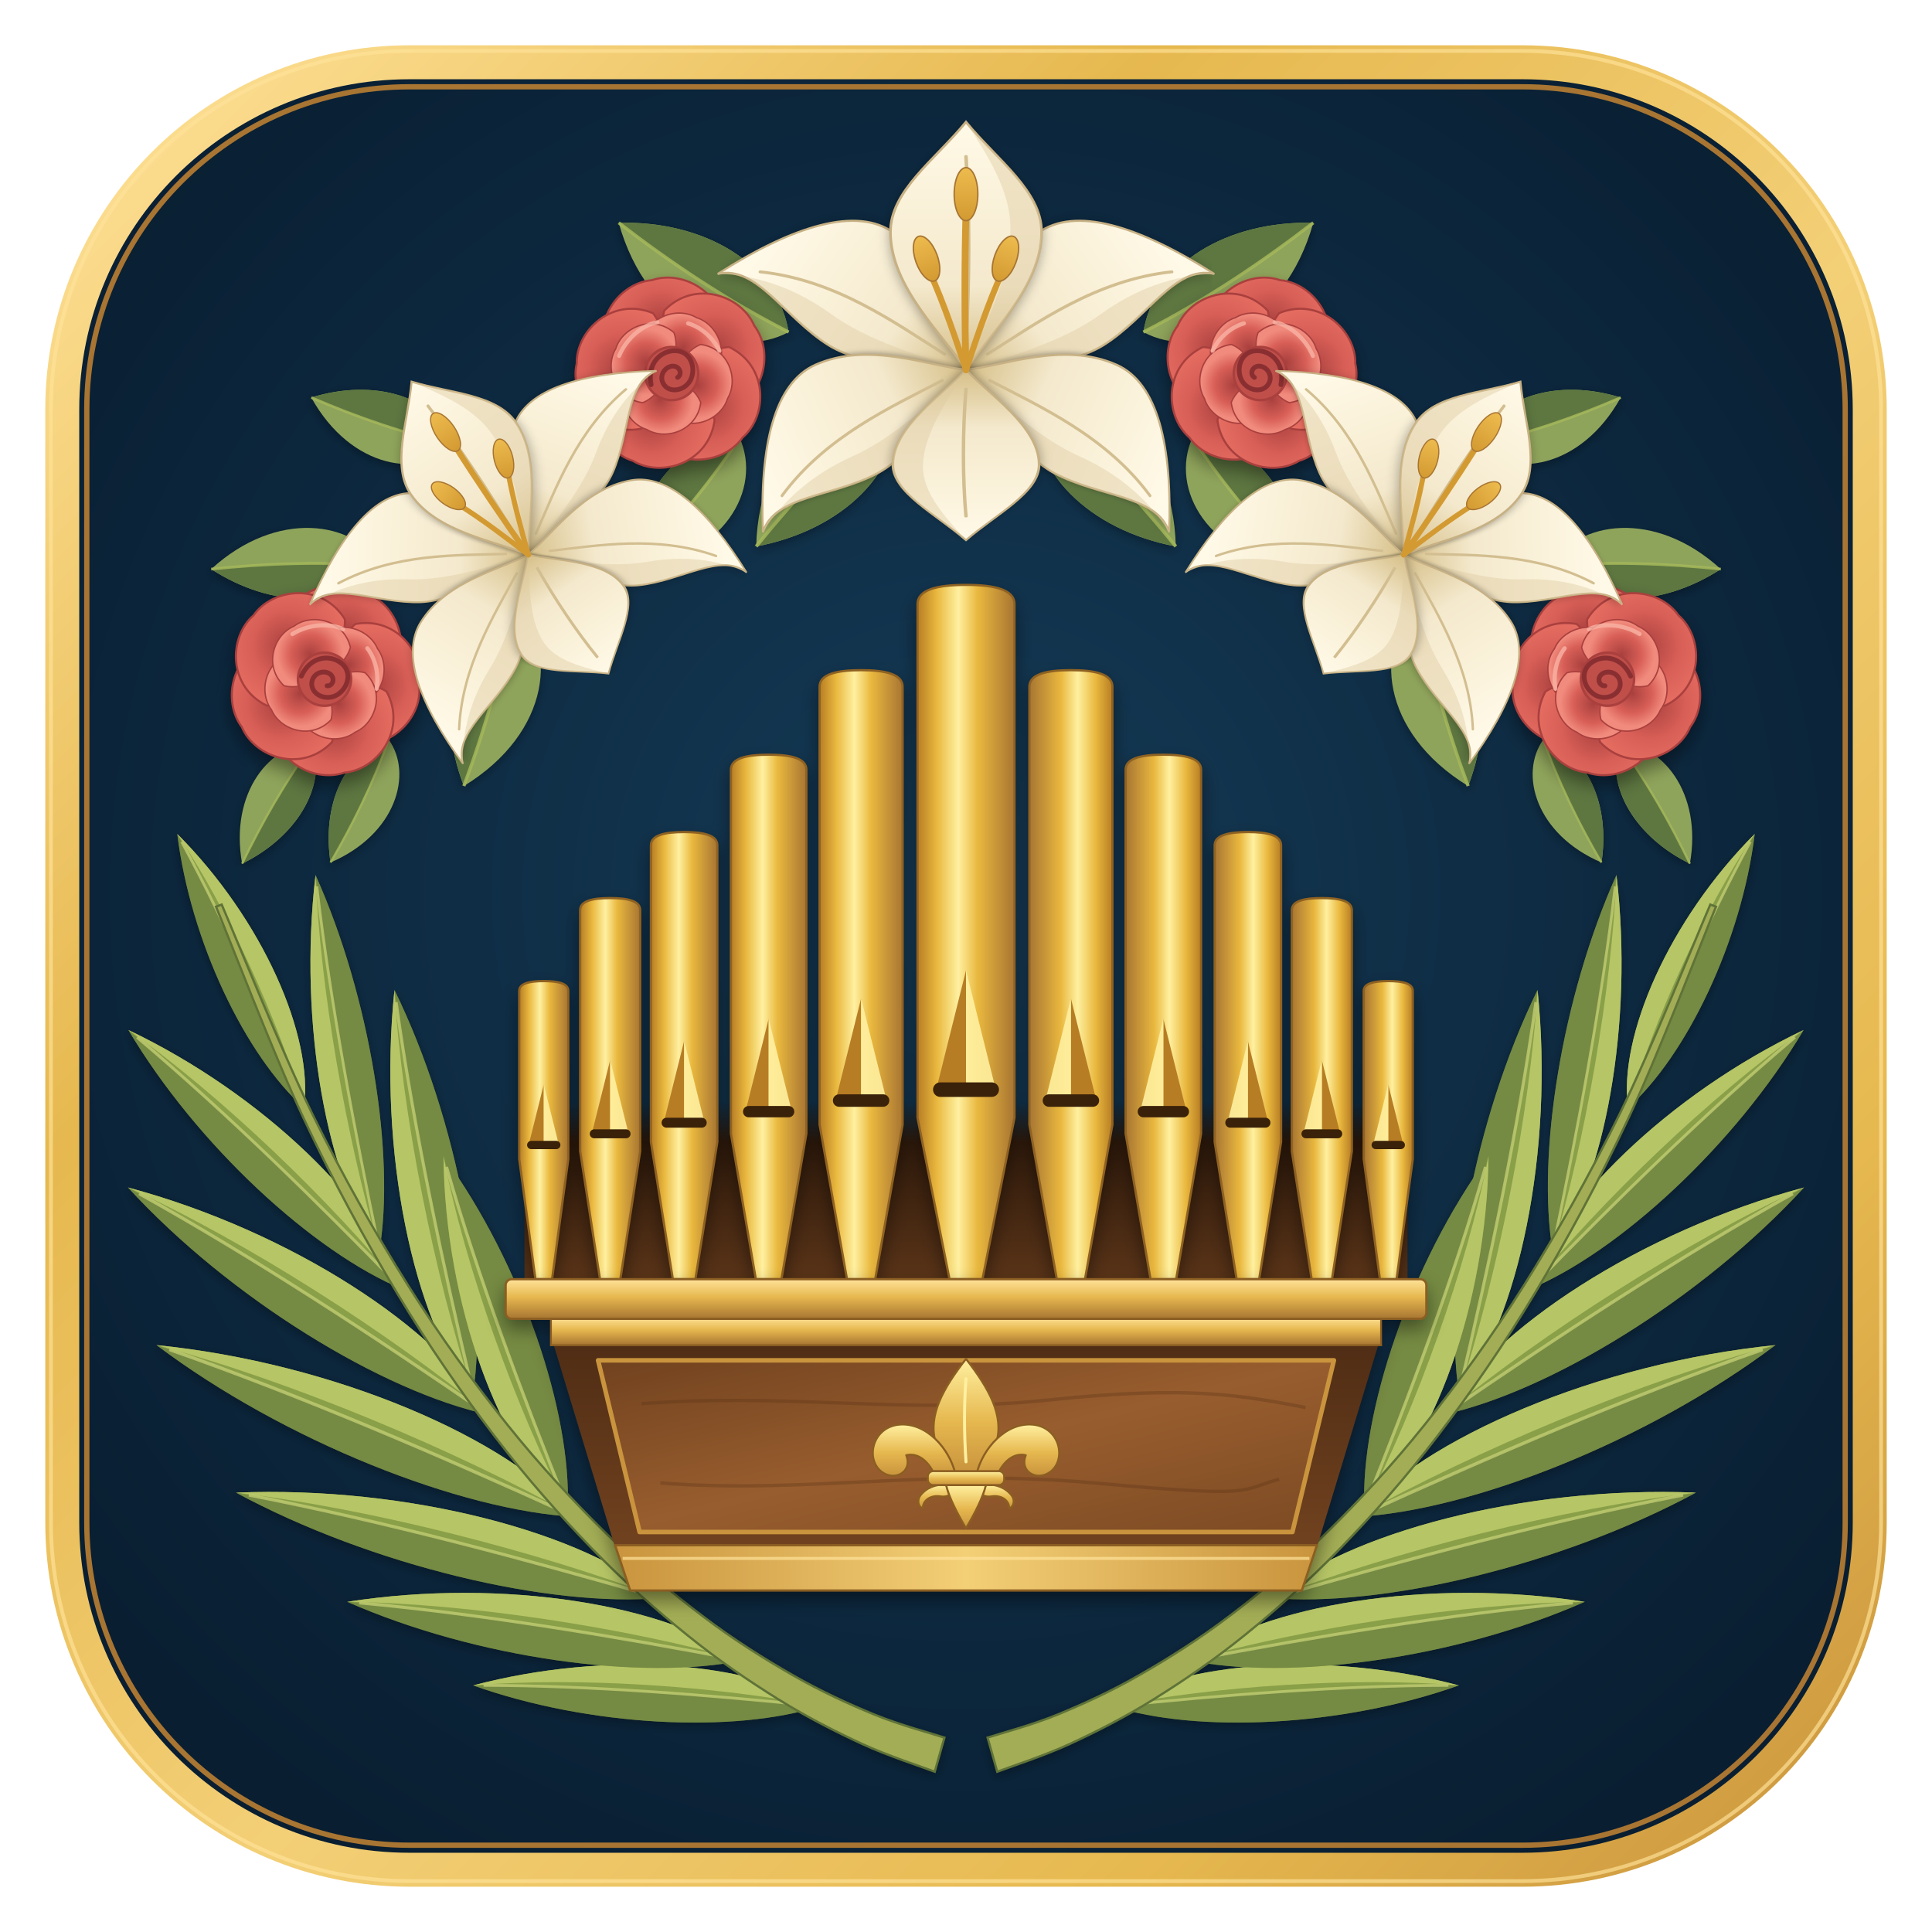
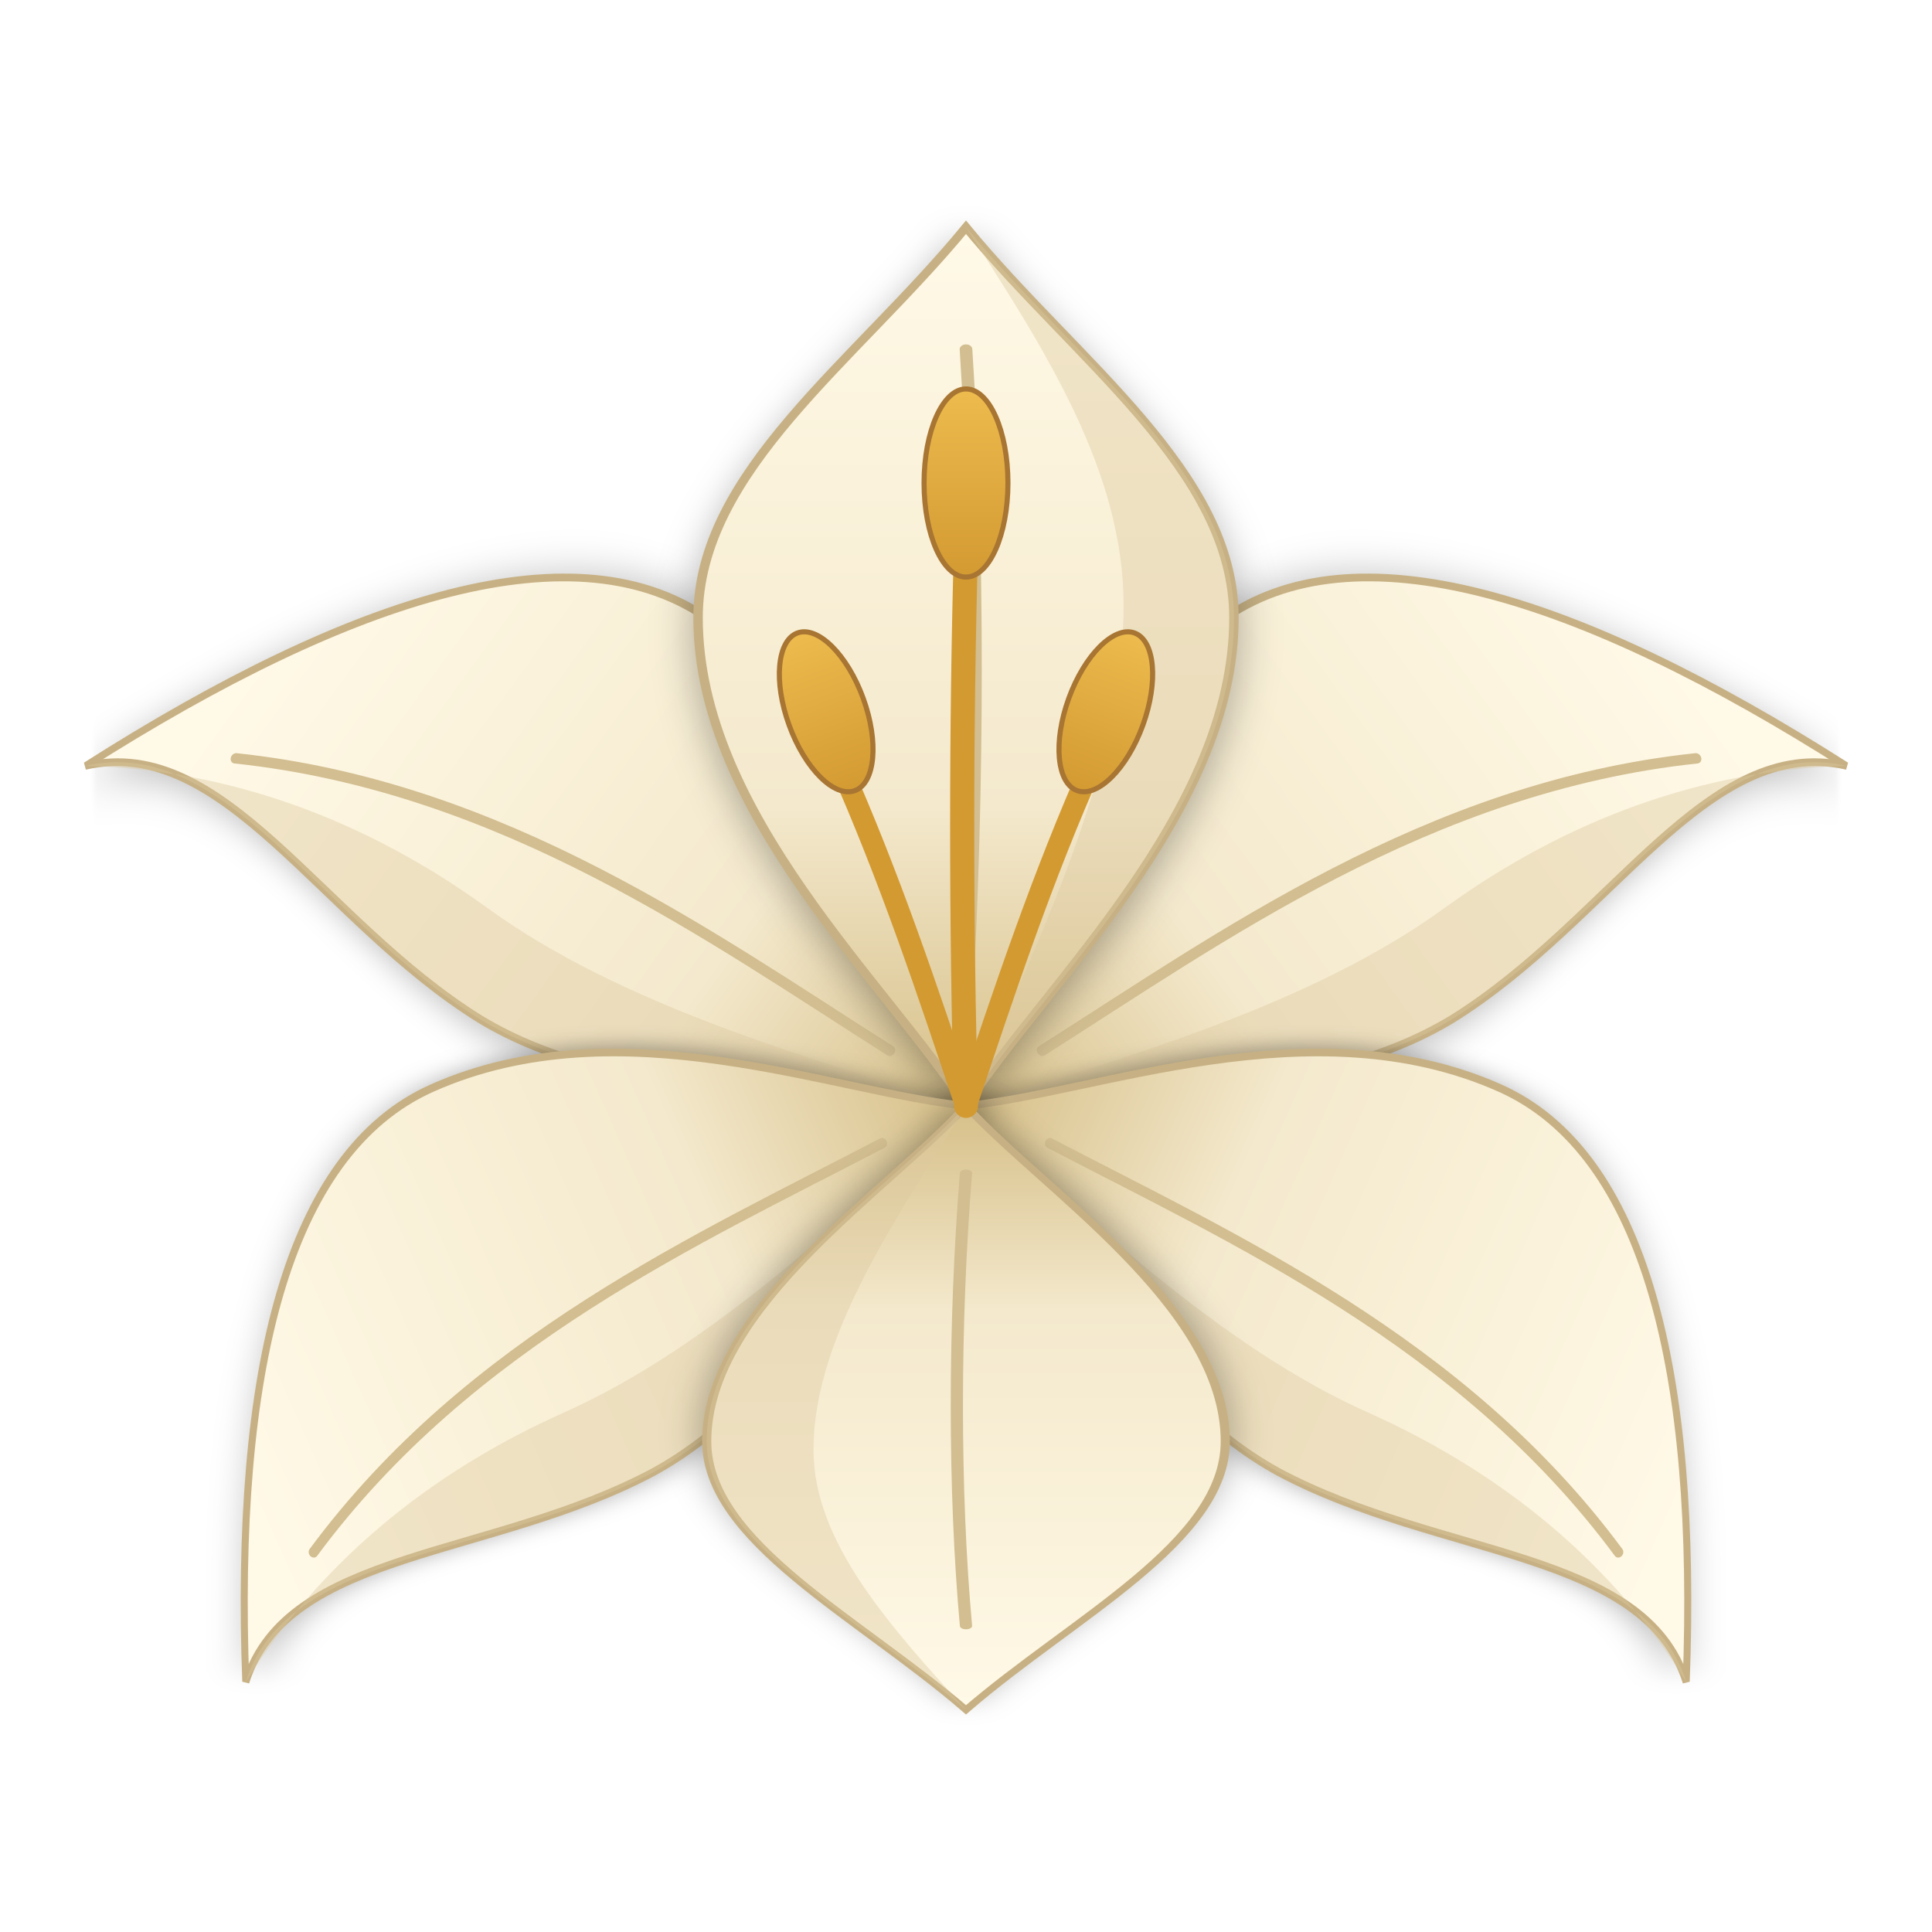
- <svg xmlns="http://www.w3.org/2000/svg" xmlns:xlink="http://www.w3.org/1999/xlink" viewBox="0 0 512 512" width="512" height="512" role="img" aria-label="Saint Cecilia emblem">
+ <svg xmlns="http://www.w3.org/2000/svg" xmlns:xlink="http://www.w3.org/1999/xlink" viewBox="-76 -87 152 152" width="512" height="512" role="img" aria-label="Ivory lily">
  <defs>
-     <radialGradient id="field" cx="50%" cy="46%" r="62%">
-       <stop offset="0" stop-color="#153B56" />
-       <stop offset="0.6" stop-color="#0D2940" />
-       <stop offset="1" stop-color="#091E31" />
-     </radialGradient>
-     <linearGradient id="frame-gold" x1="0" y1="0" x2="1" y2="1">
-       <stop offset="0" stop-color="#FFE39A" />
-       <stop offset="0.3" stop-color="#E6B84F" />
-       <stop offset="0.55" stop-color="#F3CF76" />
-       <stop offset="0.8" stop-color="#E6B84F" />
-       <stop offset="1" stop-color="#C9943D" />
-     </linearGradient>
-     <linearGradient id="brass" x1="0" y1="0" x2="1" y2="0">
-       <stop offset="0" stop-color="#B77D24" />
-       <stop offset="0.2" stop-color="#E9B83E" />
-       <stop offset="0.42" stop-color="#FFF0A0" />
-       <stop offset="0.62" stop-color="#E9B83E" />
-       <stop offset="1" stop-color="#A87532" />
-     </linearGradient>
-     <linearGradient id="ledge-gold" x1="0" y1="0" x2="0" y2="1">
-       <stop offset="0" stop-color="#FFE39A" />
-       <stop offset="0.45" stop-color="#E6B84F" />
-       <stop offset="1" stop-color="#A87532" />
-     </linearGradient>
-     <linearGradient id="trim-gold" x1="0" y1="0" x2="1" y2="0">
-       <stop offset="0" stop-color="#C9943D" />
-       <stop offset="0.5" stop-color="#F3CF76" />
-       <stop offset="1" stop-color="#C9943D" />
-     </linearGradient>
-     <linearGradient id="fleur-gold" x1="0" y1="0" x2="0" y2="1">
-       <stop offset="0" stop-color="#FFF0A0" />
-       <stop offset="0.55" stop-color="#E6B84F" />
-       <stop offset="1" stop-color="#C9943D" />
-     </linearGradient>
-     <linearGradient id="wood-case" x1="0" y1="0" x2="0" y2="1">
-       <stop offset="0" stop-color="#4E2C14" />
-       <stop offset="1" stop-color="#71421F" />
-     </linearGradient>
-     <linearGradient id="wood-panel" x1="0" y1="0" x2="1" y2="1">
-       <stop offset="0" stop-color="#71421F" />
-       <stop offset="0.5" stop-color="#985D2E" />
-       <stop offset="1" stop-color="#7C4A23" />
-     </linearGradient>
-     <linearGradient id="pipe-well" x1="0" y1="0" x2="0" y2="1">
-       <stop offset="0" stop-color="#2A170A" stop-opacity="0" />
-       <stop offset="0.22" stop-color="#2F1A0B" />
-       <stop offset="1" stop-color="#5A3418" />
-     </linearGradient>
    <linearGradient id="petal-fill" gradientUnits="userSpaceOnUse" x1="0" y1="0" x2="0" y2="-72">
      <stop offset="0" stop-color="#D6BF88" />
      <stop offset="0.34" stop-color="#F4E9CD" />
      <stop offset="0.75" stop-color="#FBF3DC" />
      <stop offset="1" stop-color="#FFF9E8" />
    </linearGradient>
    <linearGradient id="anther" x1="0" y1="0" x2="0" y2="1">
      <stop offset="0" stop-color="#EDBB4E" />
      <stop offset="1" stop-color="#D39A32" />
    </linearGradient>
-     <radialGradient id="rose-outer" gradientUnits="userSpaceOnUse" cx="0" cy="-3" r="17">
-       <stop offset="0" stop-color="#A9403E" />
-       <stop offset="0.5" stop-color="#D85F57" />
-       <stop offset="0.86" stop-color="#E56C60" />
-       <stop offset="1" stop-color="#F18B7D" />
-     </radialGradient>
-     <radialGradient id="rose-inner" gradientUnits="userSpaceOnUse" cx="0" cy="-2" r="12">
-       <stop offset="0" stop-color="#A9403E" />
-       <stop offset="0.6" stop-color="#D85F57" />
-       <stop offset="1" stop-color="#F18B7D" />
-     </radialGradient>
-     <filter id="drop" x="-20%" y="-20%" width="140%" height="145%" color-interpolation-filters="sRGB">
-       <feGaussianBlur in="SourceAlpha" stdDeviation="2.4" />
-       <feOffset dy="2.4" />
-       <feComponentTransfer>
-         <feFuncA type="linear" slope="0.42" />
-       </feComponentTransfer>
-       <feMerge>
-         <feMergeNode />
-         <feMergeNode in="SourceGraphic" />
-       </feMerge>
-     </filter>
    <g id="petal">
      <path d="M0 0C-5-10-17-24-17-40C-17-52-7-61 0-72C7-61 17-52 17-40C17-24 5-10 0 0Z" fill="url(#petal-fill)" stroke="#C7B184" stroke-width="0.6" />
      <path d="M0 0C4-12 10-27 10-41C10-52 5-62 0-72C7-61 17-52 17-40C17-24 5-10 0 0Z" fill="#DCC99E" opacity="0.4" />
      <path d="M0-8C.8-26 .8-46 0-62" fill="none" stroke="#D2BE90" stroke-width="0.8" stroke-linecap="round" />
    </g>
    <g id="petal-swept">
      <path d="M0 0C-5-10-18-24-18-42C-18-56-4-68 18-78C10-70 17-54 16-38C15-24 5-10 0 0Z" fill="url(#petal-fill)" stroke="#C7B184" stroke-width="0.6" />
      <path d="M0 0C4-13 9-29 9-43C9-56 12-68 18-78C10-70 17-54 16-38C15-24 5-10 0 0Z" fill="#DCC99E" opacity="0.4" />
      <path d="M0-8C1-26 1-48 11-68" fill="none" stroke="#D2BE90" stroke-width="0.8" stroke-linecap="round" />
    </g>
    <g id="stamens" fill="none" stroke="#D39A32" stroke-linecap="round">
      <path d="M0 0C-.4-14-.4-30 0-44" stroke-width="1.9" />
      <path d="M0 0C-3-9-6-18-10-27" stroke-width="1.7" />
      <path d="M0 0C3-9 6-18 10-27" stroke-width="1.7" />
      <g fill="url(#anther)" stroke="#A87532" stroke-width="0.4">
        <ellipse cx="0" cy="-49" rx="3.3" ry="7.4" />
        <ellipse cx="-11" cy="-31" rx="3.1" ry="6.6" transform="rotate(-20 -11 -31)" />
        <ellipse cx="11" cy="-31" rx="3.1" ry="6.6" transform="rotate(20 11 -31)" />
      </g>
    </g>
    <g id="lily">
      <use xlink:href="#petal-swept" transform="rotate(54) scale(1.06,0.92)" filter="url(#drop-small)" />
      <use xlink:href="#petal-swept" transform="rotate(-54) scale(-1.06,0.92)" filter="url(#drop-small)" />
      <use xlink:href="#petal" transform="scale(1.24,0.96)" filter="url(#drop-small)" />
      <use xlink:href="#petal-swept" transform="rotate(114) scale(1.02,0.9)" filter="url(#drop-small)" />
      <use xlink:href="#petal-swept" transform="rotate(-114) scale(-1.02,0.9)" filter="url(#drop-small)" />
      <use xlink:href="#petal" transform="rotate(180) scale(1.2,0.66)" filter="url(#drop-small)" />
      <use xlink:href="#stamens" />
    </g>
    <filter id="drop-small" x="-30%" y="-30%" width="160%" height="160%" color-interpolation-filters="sRGB">
      <feGaussianBlur in="SourceAlpha" stdDeviation="1.3" />
      <feOffset dy="0.9" />
      <feComponentTransfer>
        <feFuncA type="linear" slope="0.3" />
      </feComponentTransfer>
      <feMerge>
        <feMergeNode />
        <feMergeNode in="SourceGraphic" />
      </feMerge>
    </filter>
-     <path id="rose-petal" d="M-14 3C-17-7-8-15 0-14C8-15 17-7 14 3C8 9-8 9-14 3Z" />
-     <g id="rose">
-       <g fill="url(#rose-outer)" stroke="#A9403E" stroke-width="0.5">
-         <use xlink:href="#rose-petal" transform="rotate(0) translate(0,-9)" />
-         <use xlink:href="#rose-petal" transform="rotate(72) translate(0,-9)" />
-         <use xlink:href="#rose-petal" transform="rotate(144) translate(0,-9)" />
-         <use xlink:href="#rose-petal" transform="rotate(216) translate(0,-9)" />
-         <use xlink:href="#rose-petal" transform="rotate(288) translate(0,-9)" />
-       </g>
-       <g fill="url(#rose-inner)" stroke="#A9403E" stroke-width="0.5">
-         <use xlink:href="#rose-petal" transform="rotate(36) translate(0,-5.5) scale(0.66)" />
-         <use xlink:href="#rose-petal" transform="rotate(126) translate(0,-5.5) scale(0.66)" />
-         <use xlink:href="#rose-petal" transform="rotate(216) translate(0,-5.5) scale(0.66)" />
-         <use xlink:href="#rose-petal" transform="rotate(306) translate(0,-5.5) scale(0.66)" />
-       </g>
-       <circle r="6.4" fill="#C04F4A" stroke="#A9403E" stroke-width="0.6" />
-       <path d="M-5.4 1.6C-5.4-3.6-1.4-6 2-5.2C5.6-4.4 6.2 0 4 2.6C1.8 5-2.2 4.4-2.6 1.4C-2.8-.8-.6-2.2 1-1.6C2.4-1 2.4.8 1.2 1.2" fill="none" stroke="#8A2F31" stroke-width="1.15" stroke-linecap="round" />
-       <path d="M-11.5-6.8C-8.6-11-3.8-13-.8-12.8M12.4-3C11.4-6.8 9-9.6 6.4-11" fill="none" stroke="#F9B3A4" stroke-width="1" stroke-linecap="round" opacity="0.8" />
-     </g>
-     <g id="leaf">
-       <path d="M0 0C-13-8-16-31 2-50C13-32 13-11 0 0Z" fill="#8FA45B" />
-       <path d="M0 0C-1-17 0-34 2-50C13-32 13-11 0 0Z" fill="#5E7741" />
-       <path d="M0 0C-1-17 0-34 2-50" fill="none" stroke="#A6B85A" stroke-width="0.8" opacity="0.85" />
-     </g>
-     <g id="frond">
-       <path d="M0 0C20-8 62-9 100-1C66 6 24 6 0 0Z" fill="#899F48" />
-       <path d="M0 0C20-8 62-9 100-1C70-3.6 30-3 0 0Z" fill="#B6C565" />
-       <path d="M0 0C30-1 66-2 100-1C66 6 24 6 0 0Z" fill="#61763B" opacity="0.5" />
-       <path d="M1 0C32-1.2 66-2 97-1.1" fill="none" stroke="#C0CC72" stroke-width="0.55" opacity="0.8" />
-     </g>
-     <g id="fleur-half">
-       <path d="M3.2 8.6C5 1 12-7 20.2-6.2C28.2-5.4 30.4 4.2 25.4 8C21.4 11 16 8 18 3C14.4 2.2 11.4 4.8 9.6 8.6Z" />
-       <path d="M6 11.8C9 11.8 11.8 12.6 13.8 15.2C14.8 16.6 14.4 18.6 13 19C13 16.4 10.4 15 7.8 15.4C6.6 15.6 5.6 15.4 5 15Z" />
-     </g>
-     <g id="fleur" fill="url(#fleur-gold)" stroke="#8B5E22" stroke-width="0.6" stroke-linejoin="round">
-       <path d="M0-26C7-17 11.4-9 9.2-1C8.2 2.8 5.4 5.6 4.2 8.2L-4.2 8.2C-5.4 5.6-8.2 2.8-9.2-1C-11.4-9-7-17 0-26Z" />
-       <use xlink:href="#fleur-half" />
-       <use xlink:href="#fleur-half" transform="scale(-1,1)" />
-       <path d="M-6 12C-5 16-2.6 20.6 0 25C2.6 20.6 5 16 6 12Z" />
-       <rect x="-11.5" y="7.8" width="23" height="4.2" rx="1.6" />
-       <path d="M0-20C-.6-12-.6-4 0 5" fill="none" stroke="#FFF0A0" stroke-width="0.9" stroke-linecap="round" />
-     </g>
  </defs>
-   <g id="background">
-     <rect id="navy-field" x="14" y="14" width="484" height="484" rx="94" fill="url(#field)" />
-     <rect id="gold-frame" x="16.5" y="16.5" width="479" height="479" rx="92" fill="none" stroke="url(#frame-gold)" stroke-width="9" />
-     <rect id="frame-highlight" x="13.5" y="13.5" width="485" height="485" rx="95" fill="none" stroke="#FFE39A" stroke-width="1" opacity="0.65" />
-     <rect id="frame-inner-line" x="23" y="23" width="466" height="466" rx="85.5" fill="none" stroke="#A87532" stroke-width="1.4" />
-   </g>
-   <g id="palm-branches">
-     <g id="left-palm" filter="url(#drop-small)">
-       <g id="left-fronds">
-         <use xlink:href="#frond" transform="translate(217.23,452.16) rotate(-177.42) scale(0.92,-1.37)" />
-         <use xlink:href="#frond" transform="translate(196.88,440.01) rotate(-172.39) scale(1.06,-1.49)" />
-         <use xlink:href="#frond" transform="translate(175.14,423.48) rotate(-166.83) scale(1.16,-1.53)" />
-         <use xlink:href="#frond" transform="translate(152.52,401.98) rotate(-158.48) scale(1.2,-1.61)" />
-         <use xlink:href="#frond" transform="translate(129.53,374.91) rotate(-148.6) scale(1.13,-1.58)" />
-         <use xlink:href="#frond" transform="translate(106.69,341.67) rotate(-137.44) scale(1,-1.46)" />
-         <use xlink:href="#frond" transform="translate(80.57,293.61) rotate(-115.77) scale(0.8,-1.32)" />
-         <use xlink:href="#frond" transform="translate(100.55,331.46) rotate(-98.89) scale(1.01,1.34)" />
-         <use xlink:href="#frond" transform="translate(125.35,369.35) rotate(-100.22) scale(1.09,1.5)" />
-         <use xlink:href="#frond" transform="translate(150.44,399.76) rotate(-108.54) scale(0.99,1.52)" />
-       </g>
-       <path id="left-stem" d="M250.28 460.48C247.18 459.46 238.4 457.13 231.7 454.37C225 451.61 217.67 448.28 210.08 443.93C202.48 439.58 194.38 434.5 186.15 428.25C177.92 422 169.31 414.88 160.69 406.43C152.07 397.98 143.2 388.5 134.45 377.56C125.7 366.61 116.82 354.48 108.2 340.74C99.57 326.99 90.95 311.92 82.71 295.09C74.47 278.25 62.74 248.95 58.75 239.72L57.25 240.28C61.11 249.6 72.4 279.15 80.39 296.21C88.38 313.26 96.76 328.58 105.18 342.61C113.6 356.63 122.29 369.07 130.89 380.36C139.5 391.64 148.26 401.49 156.81 410.32C165.36 419.16 173.94 426.7 182.19 433.37C190.44 440.04 198.6 445.56 206.3 450.35C214 455.14 221.49 458.92 228.39 462.12C235.29 465.31 244.5 468.29 247.72 469.52Z" fill="#A3AD55" stroke="#5F7338" stroke-width="0.6" />
-     </g>
-     <g id="right-palm" filter="url(#drop-small)">
-       <use xlink:href="#left-fronds" transform="matrix(-1 0 0 1 512 0)" />
-       <use xlink:href="#left-stem" transform="matrix(-1 0 0 1 512 0)" />
-     </g>
-   </g>
-   <g id="pipe-organ">
-     <rect id="pipe-backing" x="139" y="292" width="234" height="48" fill="url(#pipe-well)" />
-     <g id="organ-pipes" filter="url(#drop)">
-       <g id="pipes-left">
-         <g class="pipe">
-           <path d="M137.6 307.16V262.6C137.6 260.65 140.2 260 144.1 260C148 260 150.6 260.65 150.6 262.6V307.16L146.31 339H141.89Z" fill="url(#brass)" stroke="#8F6222" stroke-width="0.6" />
-           <path d="M144.1 287.4L140.2 303H144.1Z" fill="#B77D24" />
-           <path d="M144.1 287.4L148 303H144.1Z" fill="#FFF0A0" opacity="0.9" />
-           <rect x="139.68" y="302.34" width="8.84" height="2.2" rx="1.1" fill="#3A2109" />
-         </g>
-         <g class="pipe">
-           <path d="M153.75 305.09V241.18C153.75 238.79 156.93 238 161.7 238C166.47 238 169.65 238.79 169.65 241.18V305.09L164.4 339H159Z" fill="url(#brass)" stroke="#8F6222" stroke-width="0.6" />
-           <path d="M161.7 280.92L156.93 300H161.7Z" fill="#B77D24" />
-           <path d="M161.7 280.92L166.47 300H161.7Z" fill="#FFF0A0" opacity="0.9" />
-           <rect x="156.29" y="299.28" width="10.81" height="2.38" rx="1.19" fill="#3A2109" />
-         </g>
-         <g class="pipe">
-           <path d="M172.5 302.63V224.02C172.5 221.38 176.02 220.5 181.3 220.5C186.58 220.5 190.1 221.38 190.1 224.02V302.63L184.29 339H178.31Z" fill="url(#brass)" stroke="#8F6222" stroke-width="0.6" />
-           <path d="M181.3 275.88L176.02 297H181.3Z" fill="#B77D24" />
-           <path d="M181.3 275.88L186.58 297H181.3Z" fill="#FFF0A0" opacity="0.9" />
-           <rect x="175.32" y="296.21" width="11.97" height="2.64" rx="1.32" fill="#3A2109" />
-         </g>
-         <g class="pipe">
-           <path d="M193.7 300.4V204C193.7 201 197.7 200 203.7 200C209.7 200 213.7 201 213.7 204V300.4L207.1 339H200.3Z" fill="url(#brass)" stroke="#8F6222" stroke-width="0.6" />
-           <path d="M203.7 270L197.7 294H203.7Z" fill="#B77D24" />
-           <path d="M203.7 270L209.7 294H203.7Z" fill="#FFF0A0" opacity="0.9" />
-           <rect x="196.9" y="293.1" width="13.6" height="3" rx="1.5" fill="#3A2109" />
-         </g>
-         <g class="pipe">
-           <path d="M217.2 298.04V182C217.2 178.7 221.6 177.6 228.2 177.6C234.8 177.6 239.2 178.7 239.2 182V298.04L231.94 339H224.46Z" fill="url(#brass)" stroke="#8F6222" stroke-width="0.6" />
-           <path d="M228.2 264.6L221.6 291H228.2Z" fill="#B77D24" />
-           <path d="M228.2 264.6L234.8 291H228.2Z" fill="#FFF0A0" opacity="0.9" />
-           <rect x="220.72" y="290.01" width="14.96" height="3.3" rx="1.65" fill="#3A2109" />
-         </g>
-       </g>
-       <use xlink:href="#pipes-left" transform="matrix(-1 0 0 1 512 0)" />
-       <g id="pipe-centre">
-         <path d="M243.15 296.22V160.14C243.15 156.28 248.29 155 256 155C263.71 155 268.85 156.28 268.85 160.14V296.22L260.37 339H251.63Z" fill="url(#brass)" stroke="#8F6222" stroke-width="0.6" />
-         <path d="M256 257.16L248.29 288H256Z" fill="#B77D24" />
-         <path d="M256 257.16L263.71 288H256Z" fill="#FFF0A0" opacity="0.9" />
-         <rect x="247.26" y="286.84" width="17.48" height="3.85" rx="1.93" fill="#3A2109" />
-       </g>
-     </g>
-     <g id="organ-housing" filter="url(#drop)">
-       <path id="case" d="M146 354H366L349 410H163Z" fill="url(#wood-case)" />
-       <path id="case-trim" d="M146 349H366V356.5H146Z" fill="url(#ledge-gold)" stroke="#8B5E22" stroke-width="0.5" />
-       <path id="panel" d="M158.5 360.5H353.5L342.5 406H169.5Z" fill="url(#wood-panel)" stroke="#C9943D" stroke-width="1.2" stroke-linejoin="round" />
-       <path id="grain" d="M170 372C210 369 240 375 278 371S330 370 346 373M175 393C214 396 246 389 290 393S328 395 339 392" fill="none" stroke="#5C3417" stroke-width="0.9" opacity="0.35" />
-       <rect id="ledge" x="134" y="339" width="244" height="10.5" rx="1.6" fill="url(#ledge-gold)" stroke="#8B5E22" stroke-width="0.6" />
-       <path id="base" d="M163 409.5H349L345 421.5H167Z" fill="url(#trim-gold)" stroke="#8B5E22" stroke-width="0.6" stroke-linejoin="round" />
-       <path d="M165 413H347" stroke="#FFE39A" stroke-width="0.8" opacity="0.7" />
-     </g>
-     <use id="fleur-de-lis" xlink:href="#fleur" transform="translate(256,383) scale(0.88)" />
-   </g>
-   <g id="floral-crown">
-     <g id="crown-left">
-       <g id="crown-foliage" filter="url(#drop-small)">
-         <use xlink:href="#leaf" transform="translate(209,88) rotate(-59.59) scale(1.09,1.07)" />
-         <use xlink:href="#leaf" transform="translate(238,106) rotate(-133.49) scale(-1.14,1.08)" />
-         <use xlink:href="#leaf" transform="translate(196,116) rotate(-143.13) scale(1,0.9)" />
-         <use xlink:href="#leaf" transform="translate(121,118) rotate(-74.25) scale(0.86,0.81)" />
-         <use xlink:href="#leaf" transform="translate(101,150) rotate(-88.73) scale(-0.91,0.9)" />
-         <use xlink:href="#leaf" transform="translate(136,160) rotate(-167.35) scale(1.09,1)" />
-         <use xlink:href="#leaf" transform="translate(83,197) rotate(-147.17) scale(-0.73,0.74)" />
-         <use xlink:href="#leaf" transform="translate(103,196) rotate(-157.01) scale(0.73,0.72)" />
-       </g>
-       <g id="crown-roses" filter="url(#drop)">
-         <use xlink:href="#rose" transform="translate(178,99) rotate(-12) scale(1.1)" />
-         <use xlink:href="#rose" transform="translate(86,180) rotate(24) scale(1.1)" />
-       </g>
-       <use id="side-lily" xlink:href="#lily" transform="translate(140,147) rotate(-34) scale(0.8)" />
-     </g>
-     <use id="crown-right" xlink:href="#crown-left" transform="matrix(-1 0 0 1 512 0)" />
-     <use id="centre-lily" xlink:href="#lily" transform="translate(256,98) scale(0.95)" />
-   </g>
+   <use xlink:href="#lily" />
</svg>
